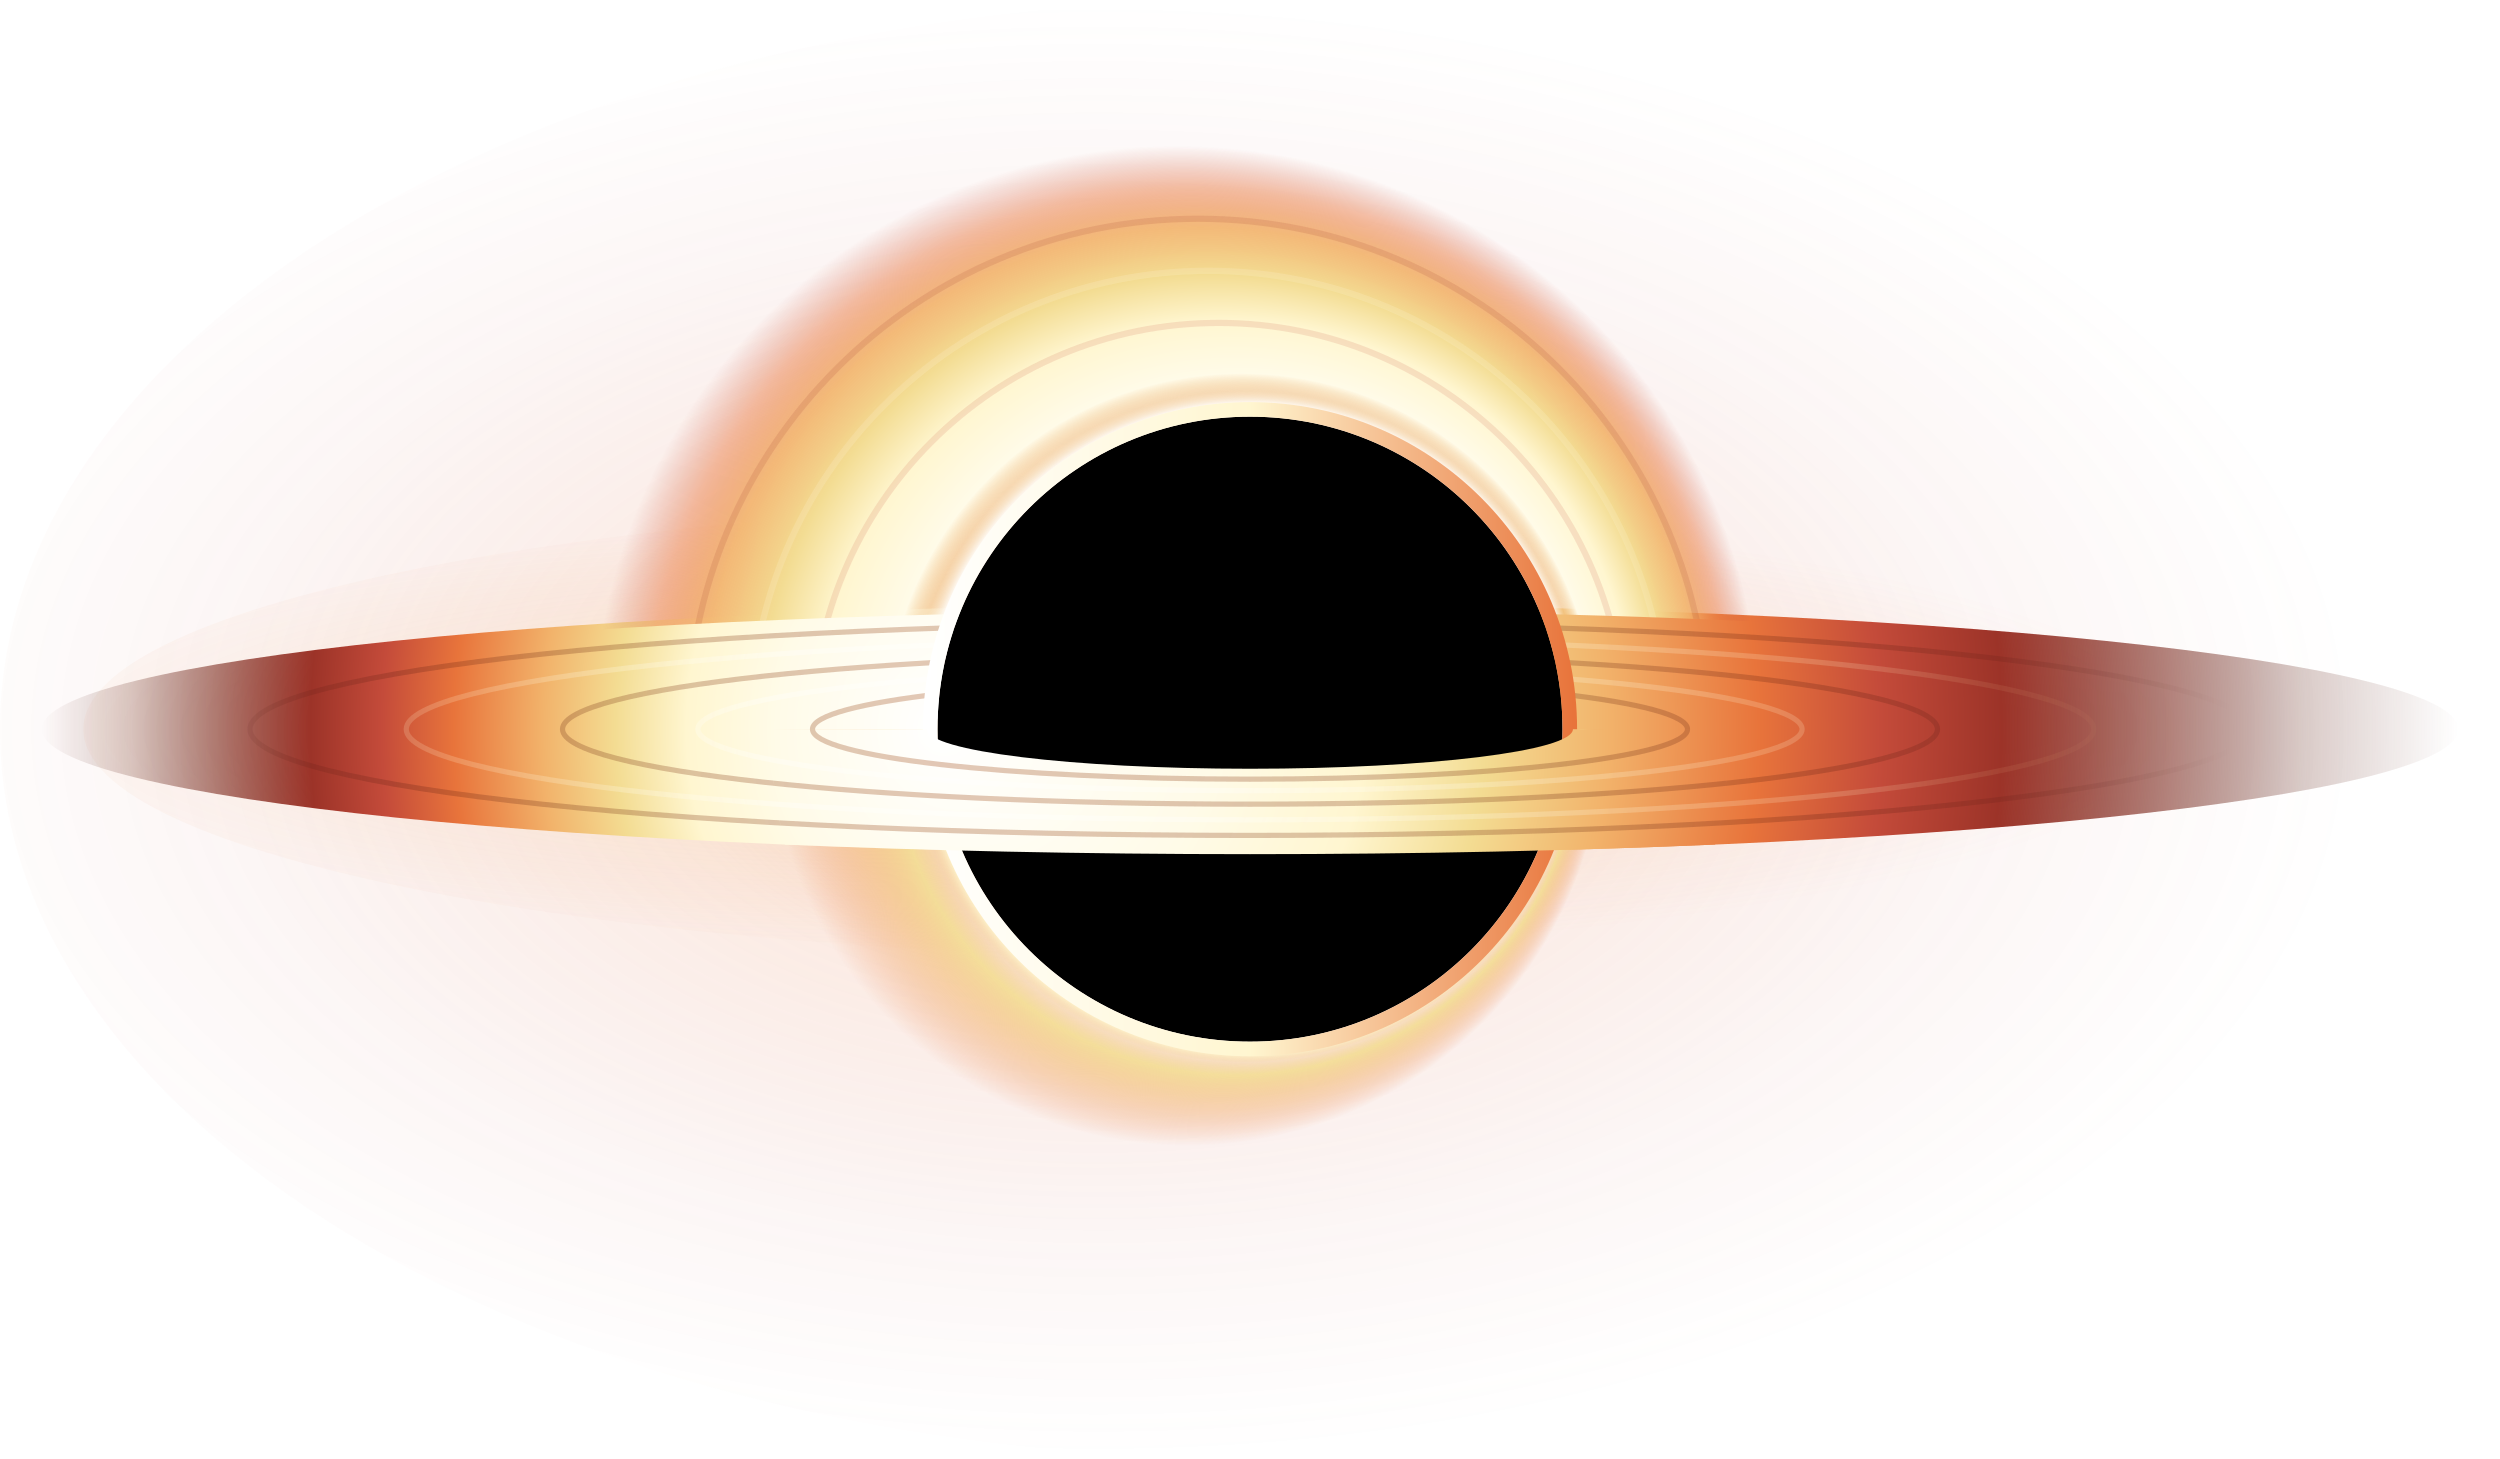
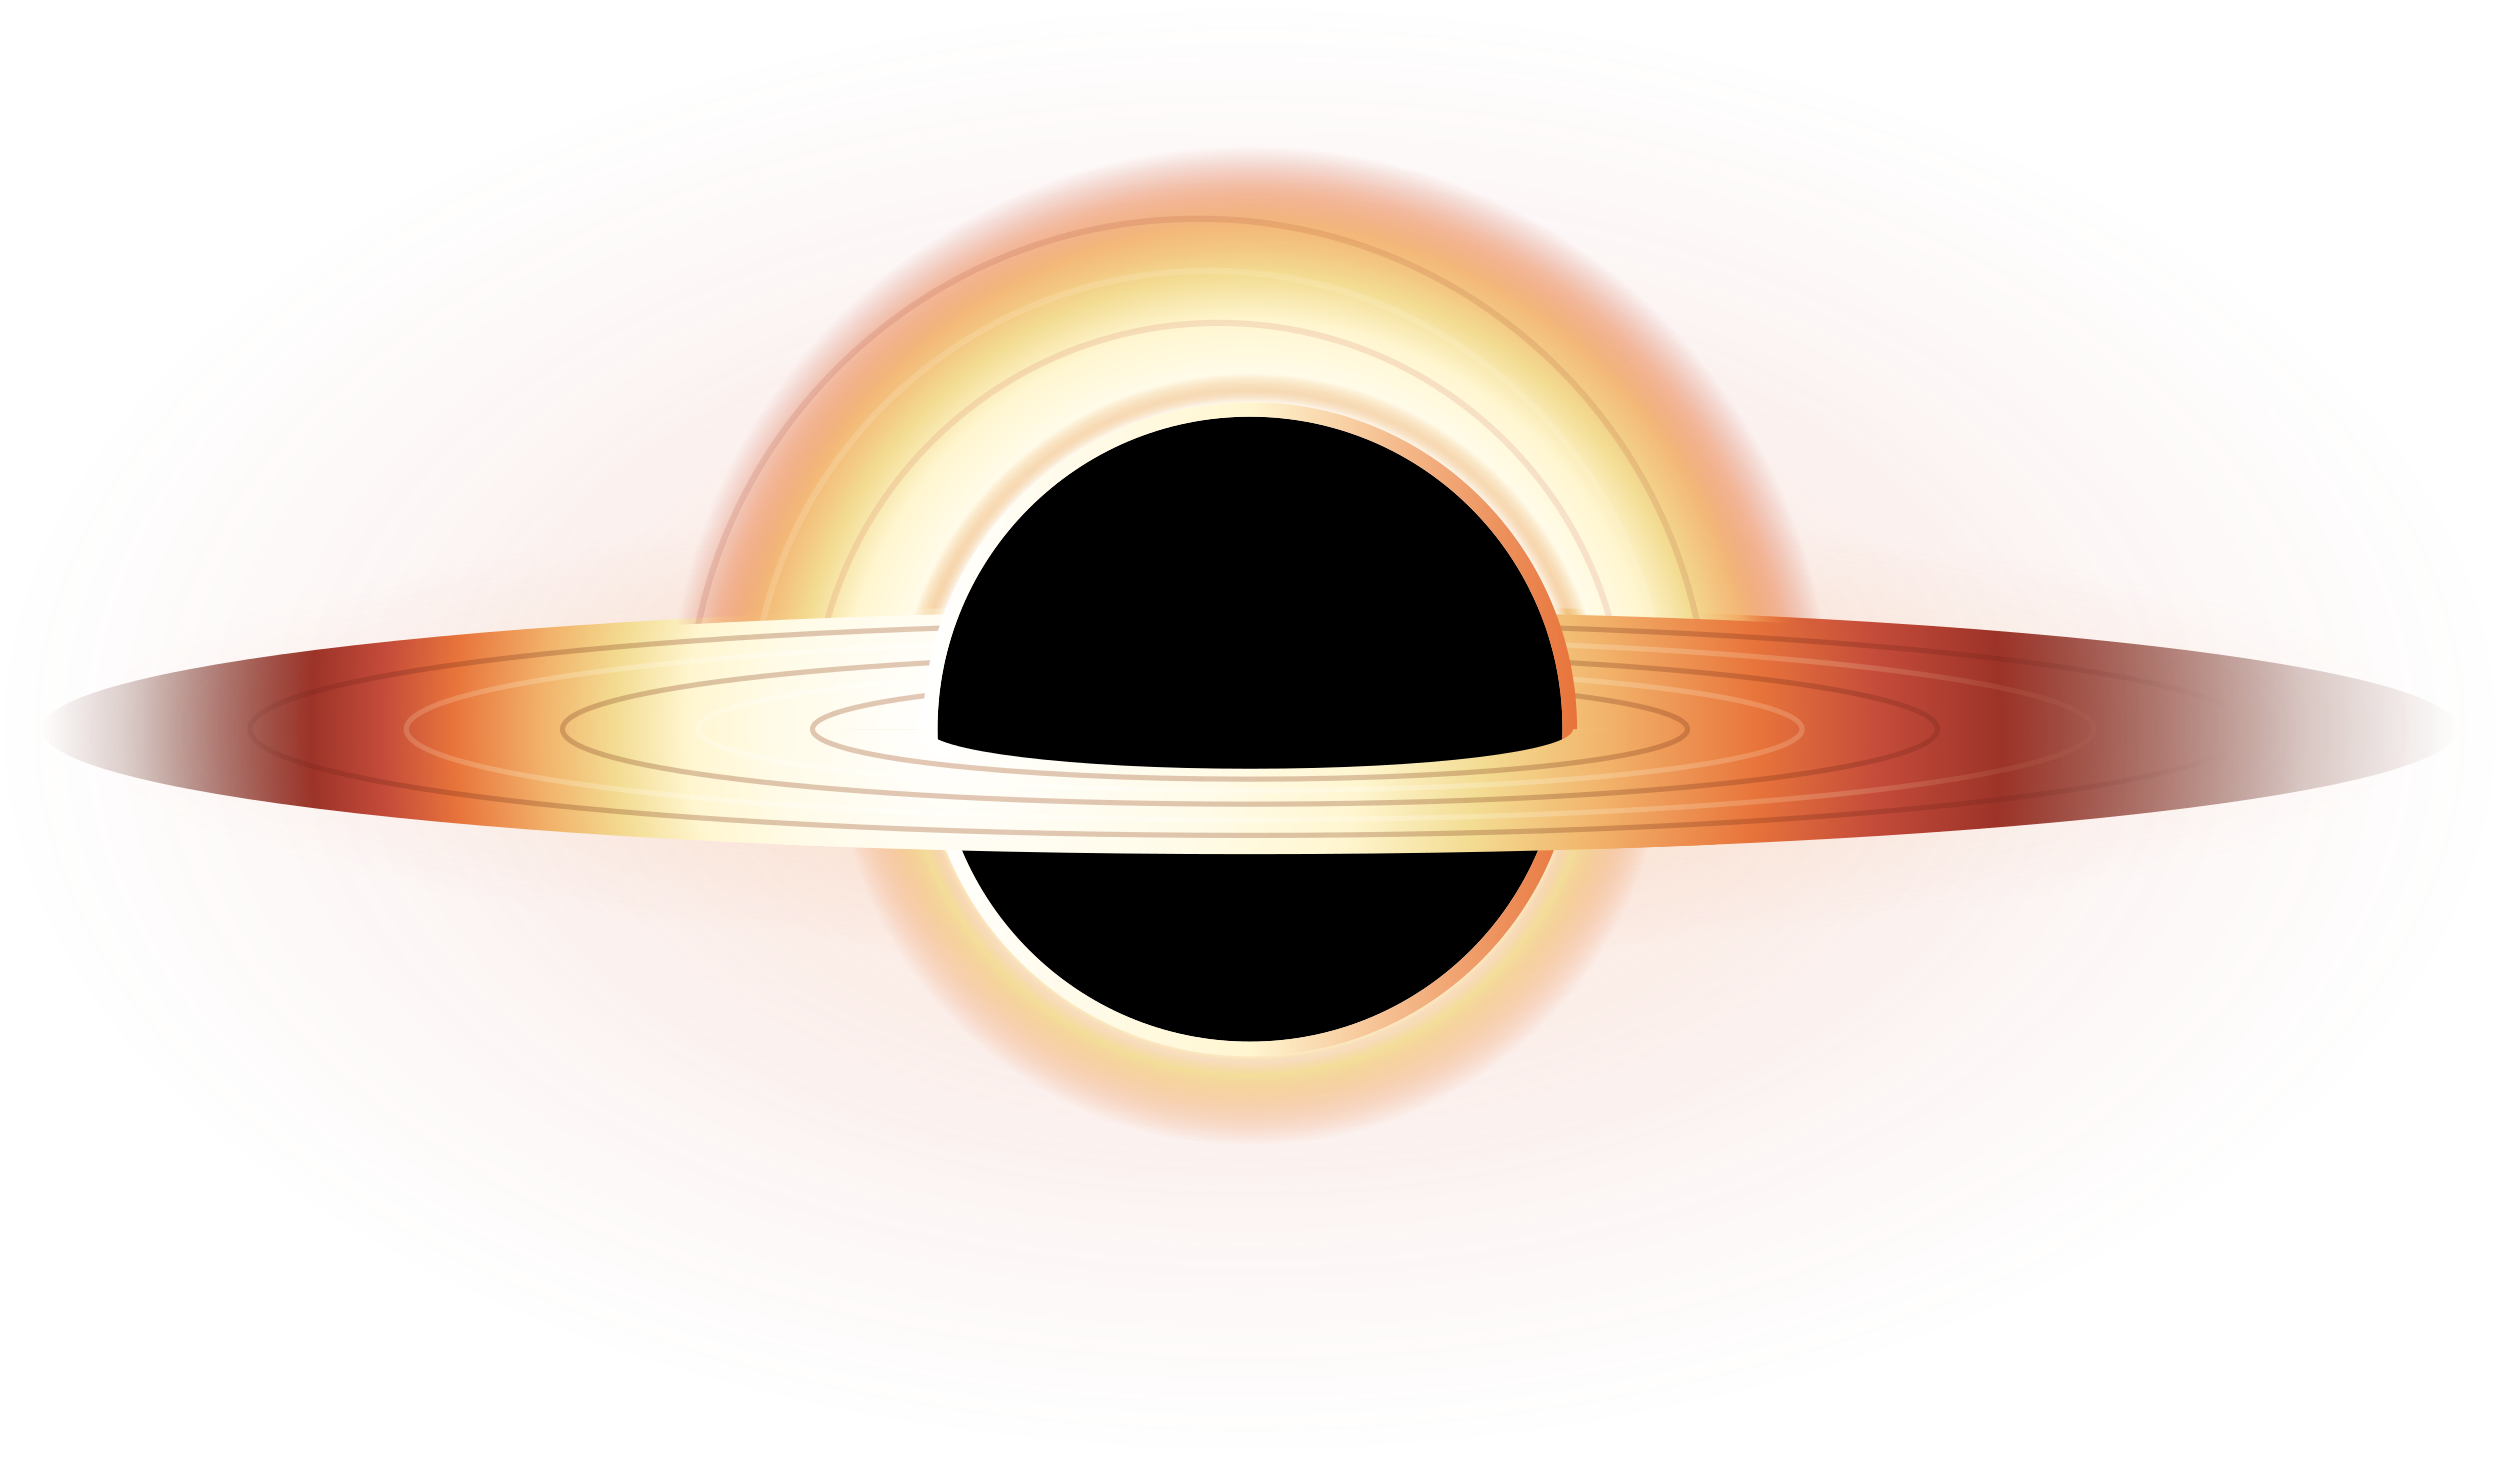
<svg xmlns="http://www.w3.org/2000/svg" viewBox="0 0 240 140">
  <defs>
-     <radialGradient id="space-black-hole-glow" cx="0.44" cy="0.5" r="0.5">
+     <radialGradient id="space-black-hole-glow" cx="0.5" cy="0.5" r="0.5">
      <stop offset="0" stop-color="#f2b36b" stop-opacity="0.4" />
      <stop offset="0.35" stop-color="#e8743b" stop-opacity="0.14" />
      <stop offset="0.7" stop-color="#c44b3a" stop-opacity="0.05" />
      <stop offset="1" stop-color="#c44b3a" stop-opacity="0" />
    </radialGradient>
-     <radialGradient id="space-black-hole-sheen" cx="0.4" cy="0.5" r="0.5">
+     <radialGradient id="space-black-hole-sheen" cx="0.5" cy="0.5" r="0.5">
      <stop offset="0" stop-color="#fff6d0" stop-opacity="0.35" />
      <stop offset="0.5" stop-color="#f2b36b" stop-opacity="0.12" />
      <stop offset="1" stop-color="#e8743b" stop-opacity="0" />
    </radialGradient>
    <radialGradient id="space-black-hole-disk" cx="120" cy="70" fx="90" fy="70" r="116" gradientUnits="userSpaceOnUse">
      <stop offset="0" stop-color="#ffffff" />
      <stop offset="0.18" stop-color="#fffbe8" />
      <stop offset="0.28" stop-color="#fff6d0" />
      <stop offset="0.36" stop-color="#f3dc92" />
      <stop offset="0.44" stop-color="#f2b36b" />
      <stop offset="0.54" stop-color="#e8743b" />
      <stop offset="0.62" stop-color="#c44b3a" />
      <stop offset="0.7" stop-color="#9c3328" />
      <stop offset="0.8" stop-color="#7a2418" stop-opacity="0.6" />
      <stop offset="0.9" stop-color="#5a1c10" stop-opacity="0.22" />
      <stop offset="1" stop-color="#5a1c10" stop-opacity="0" />
    </radialGradient>
    <radialGradient id="space-black-hole-streak-lo" cx="120" cy="70" fx="90" fy="70" r="116" gradientUnits="userSpaceOnUse">
      <stop offset="0" stop-color="#a8561f" stop-opacity="0.32" />
      <stop offset="0.6" stop-color="#5a1c10" stop-opacity="0.24" />
      <stop offset="0.85" stop-color="#3a0c08" stop-opacity="0" />
    </radialGradient>
    <radialGradient id="space-black-hole-streak-hi" cx="120" cy="70" fx="90" fy="70" r="116" gradientUnits="userSpaceOnUse">
      <stop offset="0.2" stop-color="#ffffff" stop-opacity="0.3" />
      <stop offset="0.6" stop-color="#fff6d0" stop-opacity="0.18" />
      <stop offset="0.8" stop-color="#f2b36b" stop-opacity="0" />
    </radialGradient>
-     <radialGradient id="space-black-hole-lens" cx="113" cy="70" fx="128.8" fy="70" r="56" gradientUnits="userSpaceOnUse">
+     <radialGradient id="space-black-hole-lens" cx="120" cy="70" fx="120" fy="70" r="56" gradientUnits="userSpaceOnUse">
      <stop offset="0.557" stop-color="#ffffff" />
      <stop offset="0.58" stop-color="#f3c98a" stop-opacity="0.55" />
      <stop offset="0.61" stop-color="#fffbe8" />
      <stop offset="0.7" stop-color="#fff6d0" />
      <stop offset="0.78" stop-color="#f3dc92" />
      <stop offset="0.86" stop-color="#f2b36b" stop-opacity="0.9" />
      <stop offset="0.93" stop-color="#e8743b" stop-opacity="0.45" />
      <stop offset="1" stop-color="#c44b3a" stop-opacity="0" />
    </radialGradient>
-     <radialGradient id="space-black-hole-under" cx="114" cy="70" fx="141.3" fy="70" r="40" gradientUnits="userSpaceOnUse">
+     <radialGradient id="space-black-hole-under" cx="120" cy="70" fx="120" fy="70" r="40" gradientUnits="userSpaceOnUse">
      <stop offset="0.78" stop-color="#fff6d0" />
      <stop offset="0.8" stop-color="#f3c98a" stop-opacity="0.45" />
      <stop offset="0.83" stop-color="#f3dc92" stop-opacity="0.9" />
      <stop offset="0.9" stop-color="#f2b36b" stop-opacity="0.5" />
      <stop offset="1" stop-color="#e8743b" stop-opacity="0" />
    </radialGradient>
    <linearGradient id="space-black-hole-ring" x1="89" y1="0" x2="151" y2="0" gradientUnits="userSpaceOnUse">
      <stop offset="0" stop-color="#ffffff" />
      <stop offset="0.5" stop-color="#fff6d0" />
      <stop offset="1" stop-color="#e8743b" />
    </linearGradient>
    <clipPath id="space-black-hole-upper">
      <path d="M0 0 H240 V70 H235 A115 11.4 0 0 0 5 70 H0 Z" />
    </clipPath>
    <clipPath id="space-black-hole-lower">
      <rect x="0" y="70" width="240" height="70" />
    </clipPath>
    <clipPath id="space-black-hole-near">
      <circle cx="120" cy="70" r="46" />
    </clipPath>
  </defs>
  <ellipse cx="120" cy="70" rx="120" ry="70" fill="url(#space-black-hole-glow)" />
  <ellipse cx="120" cy="70" rx="112" ry="22" fill="url(#space-black-hole-sheen)" />
  <path d="M4 70 A116 12 0 1 1 236 70 A116 12 0 1 1 4 70 Z M89 70 A31 3.8 0 1 0 151 70 A31 3.8 0 1 0 89 70 Z" fill="url(#space-black-hole-disk)" fill-rule="evenodd" />
  <g fill="none" stroke-width="0.5">
    <ellipse cx="120" cy="70" rx="42" ry="4.8" stroke="url(#space-black-hole-streak-lo)" />
    <ellipse cx="120" cy="70" rx="53" ry="5.9" stroke="url(#space-black-hole-streak-hi)" />
    <ellipse cx="120" cy="70" rx="66" ry="7.2" stroke="url(#space-black-hole-streak-lo)" />
    <ellipse cx="120" cy="70" rx="81" ry="8.7" stroke="url(#space-black-hole-streak-hi)" />
    <ellipse cx="120" cy="70" rx="96" ry="10.2" stroke="url(#space-black-hole-streak-lo)" />
  </g>
  <g clip-path="url(#space-black-hole-upper)">
    <path d="M54 70 A66 66 0 1 1 186 70 A66 66 0 1 1 54 70 Z M89 70 A31 31 0 1 0 151 70 A31 31 0 1 0 89 70 Z" fill="url(#space-black-hole-lens)" fill-rule="evenodd" />
    <g fill="none" stroke-width="0.6">
      <circle cx="117" cy="70" r="39" stroke="#c44b3a" opacity="0.14" />
      <circle cx="116" cy="70" r="44" stroke="#fffbe8" opacity="0.16" />
      <circle cx="115" cy="70" r="49" stroke="#9c3328" opacity="0.14" />
    </g>
  </g>
  <path d="M72 70 A48 48 0 1 1 168 70 A48 48 0 1 1 72 70 Z M89 70 A31 31 0 1 0 151 70 A31 31 0 1 0 89 70 Z" fill="url(#space-black-hole-under)" fill-rule="evenodd" clip-path="url(#space-black-hole-lower)" />
  <circle cx="120" cy="70" r="30" fill="#000000" />
  <circle cx="120" cy="70" r="30.7" fill="none" stroke="url(#space-black-hole-ring)" stroke-width="1.4" />
  <g clip-path="url(#space-black-hole-near)">
    <path d="M4 70 A116 12 0 0 0 236 70 L151 70 A31 3.8 0 0 1 89 70 Z" fill="url(#space-black-hole-disk)" />
    <g fill="none" stroke-width="0.5">
      <path d="M78 70 A42 4.8 0 0 0 162 70" stroke="url(#space-black-hole-streak-lo)" />
      <path d="M67 70 A53 5.9 0 0 0 173 70" stroke="url(#space-black-hole-streak-hi)" />
      <path d="M54 70 A66 7.2 0 0 0 186 70" stroke="url(#space-black-hole-streak-lo)" />
      <path d="M39 70 A81 8.7 0 0 0 201 70" stroke="url(#space-black-hole-streak-hi)" />
      <path d="M24 70 A96 10.2 0 0 0 216 70" stroke="url(#space-black-hole-streak-lo)" />
    </g>
  </g>
</svg>
